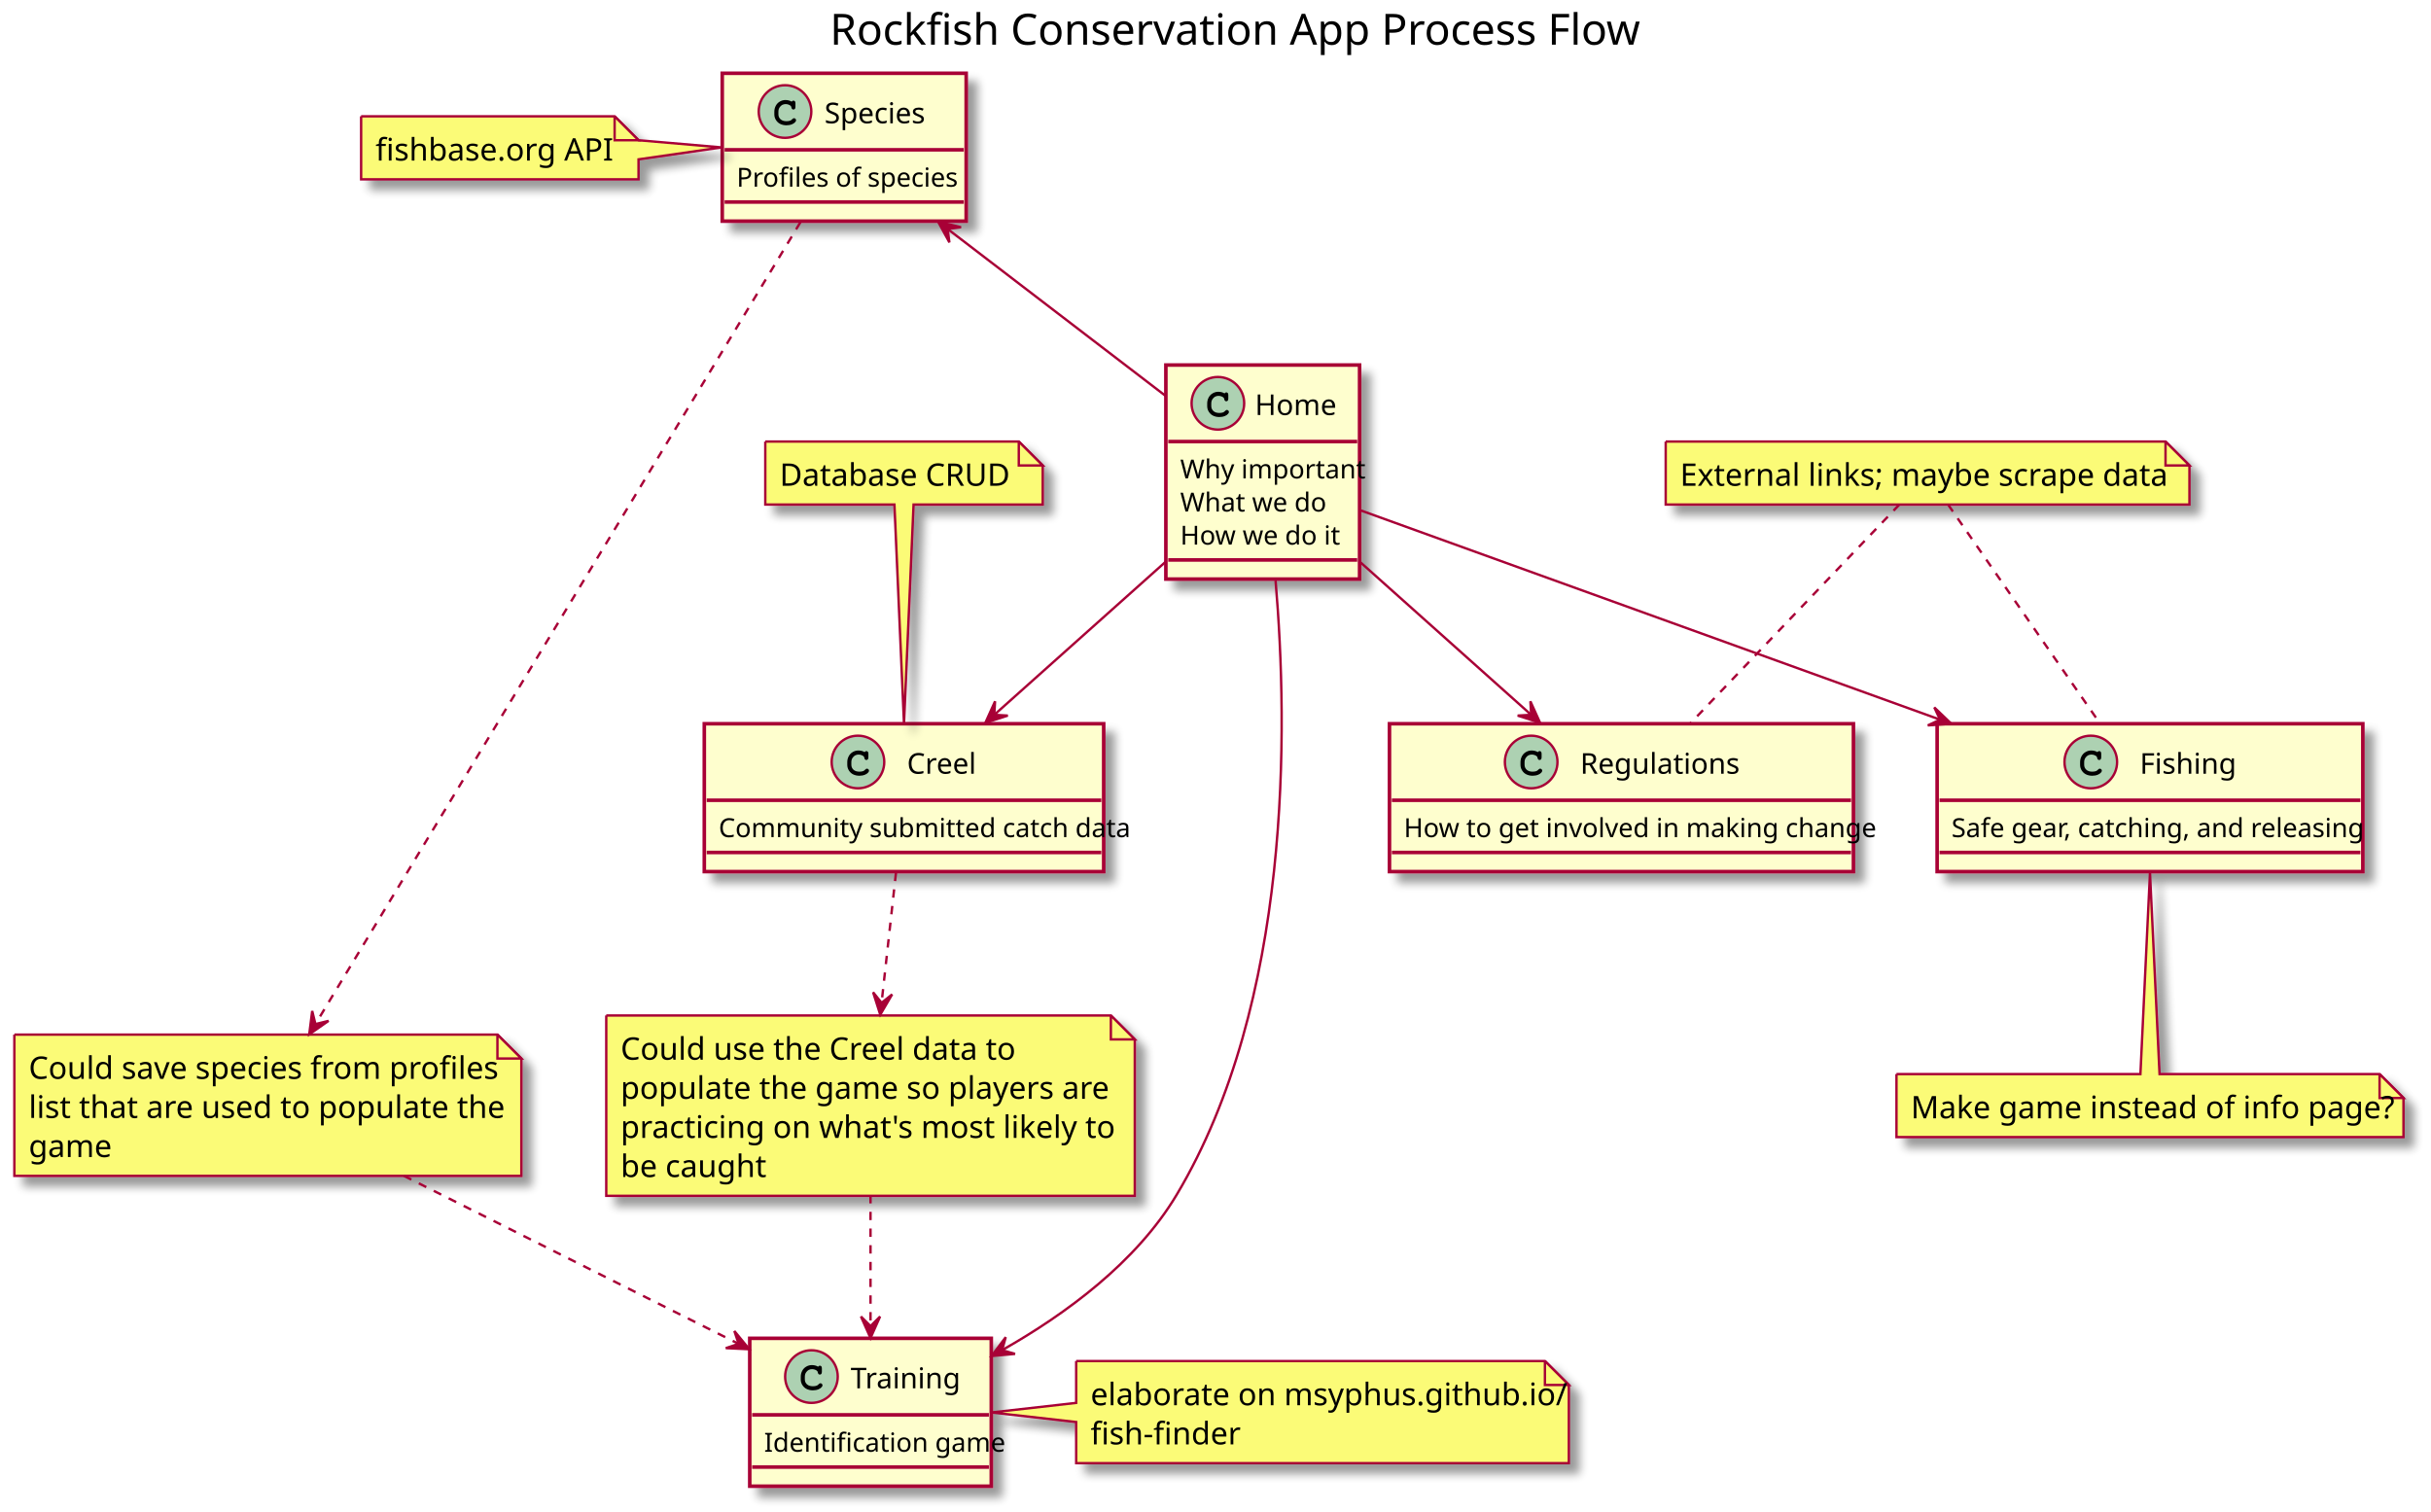
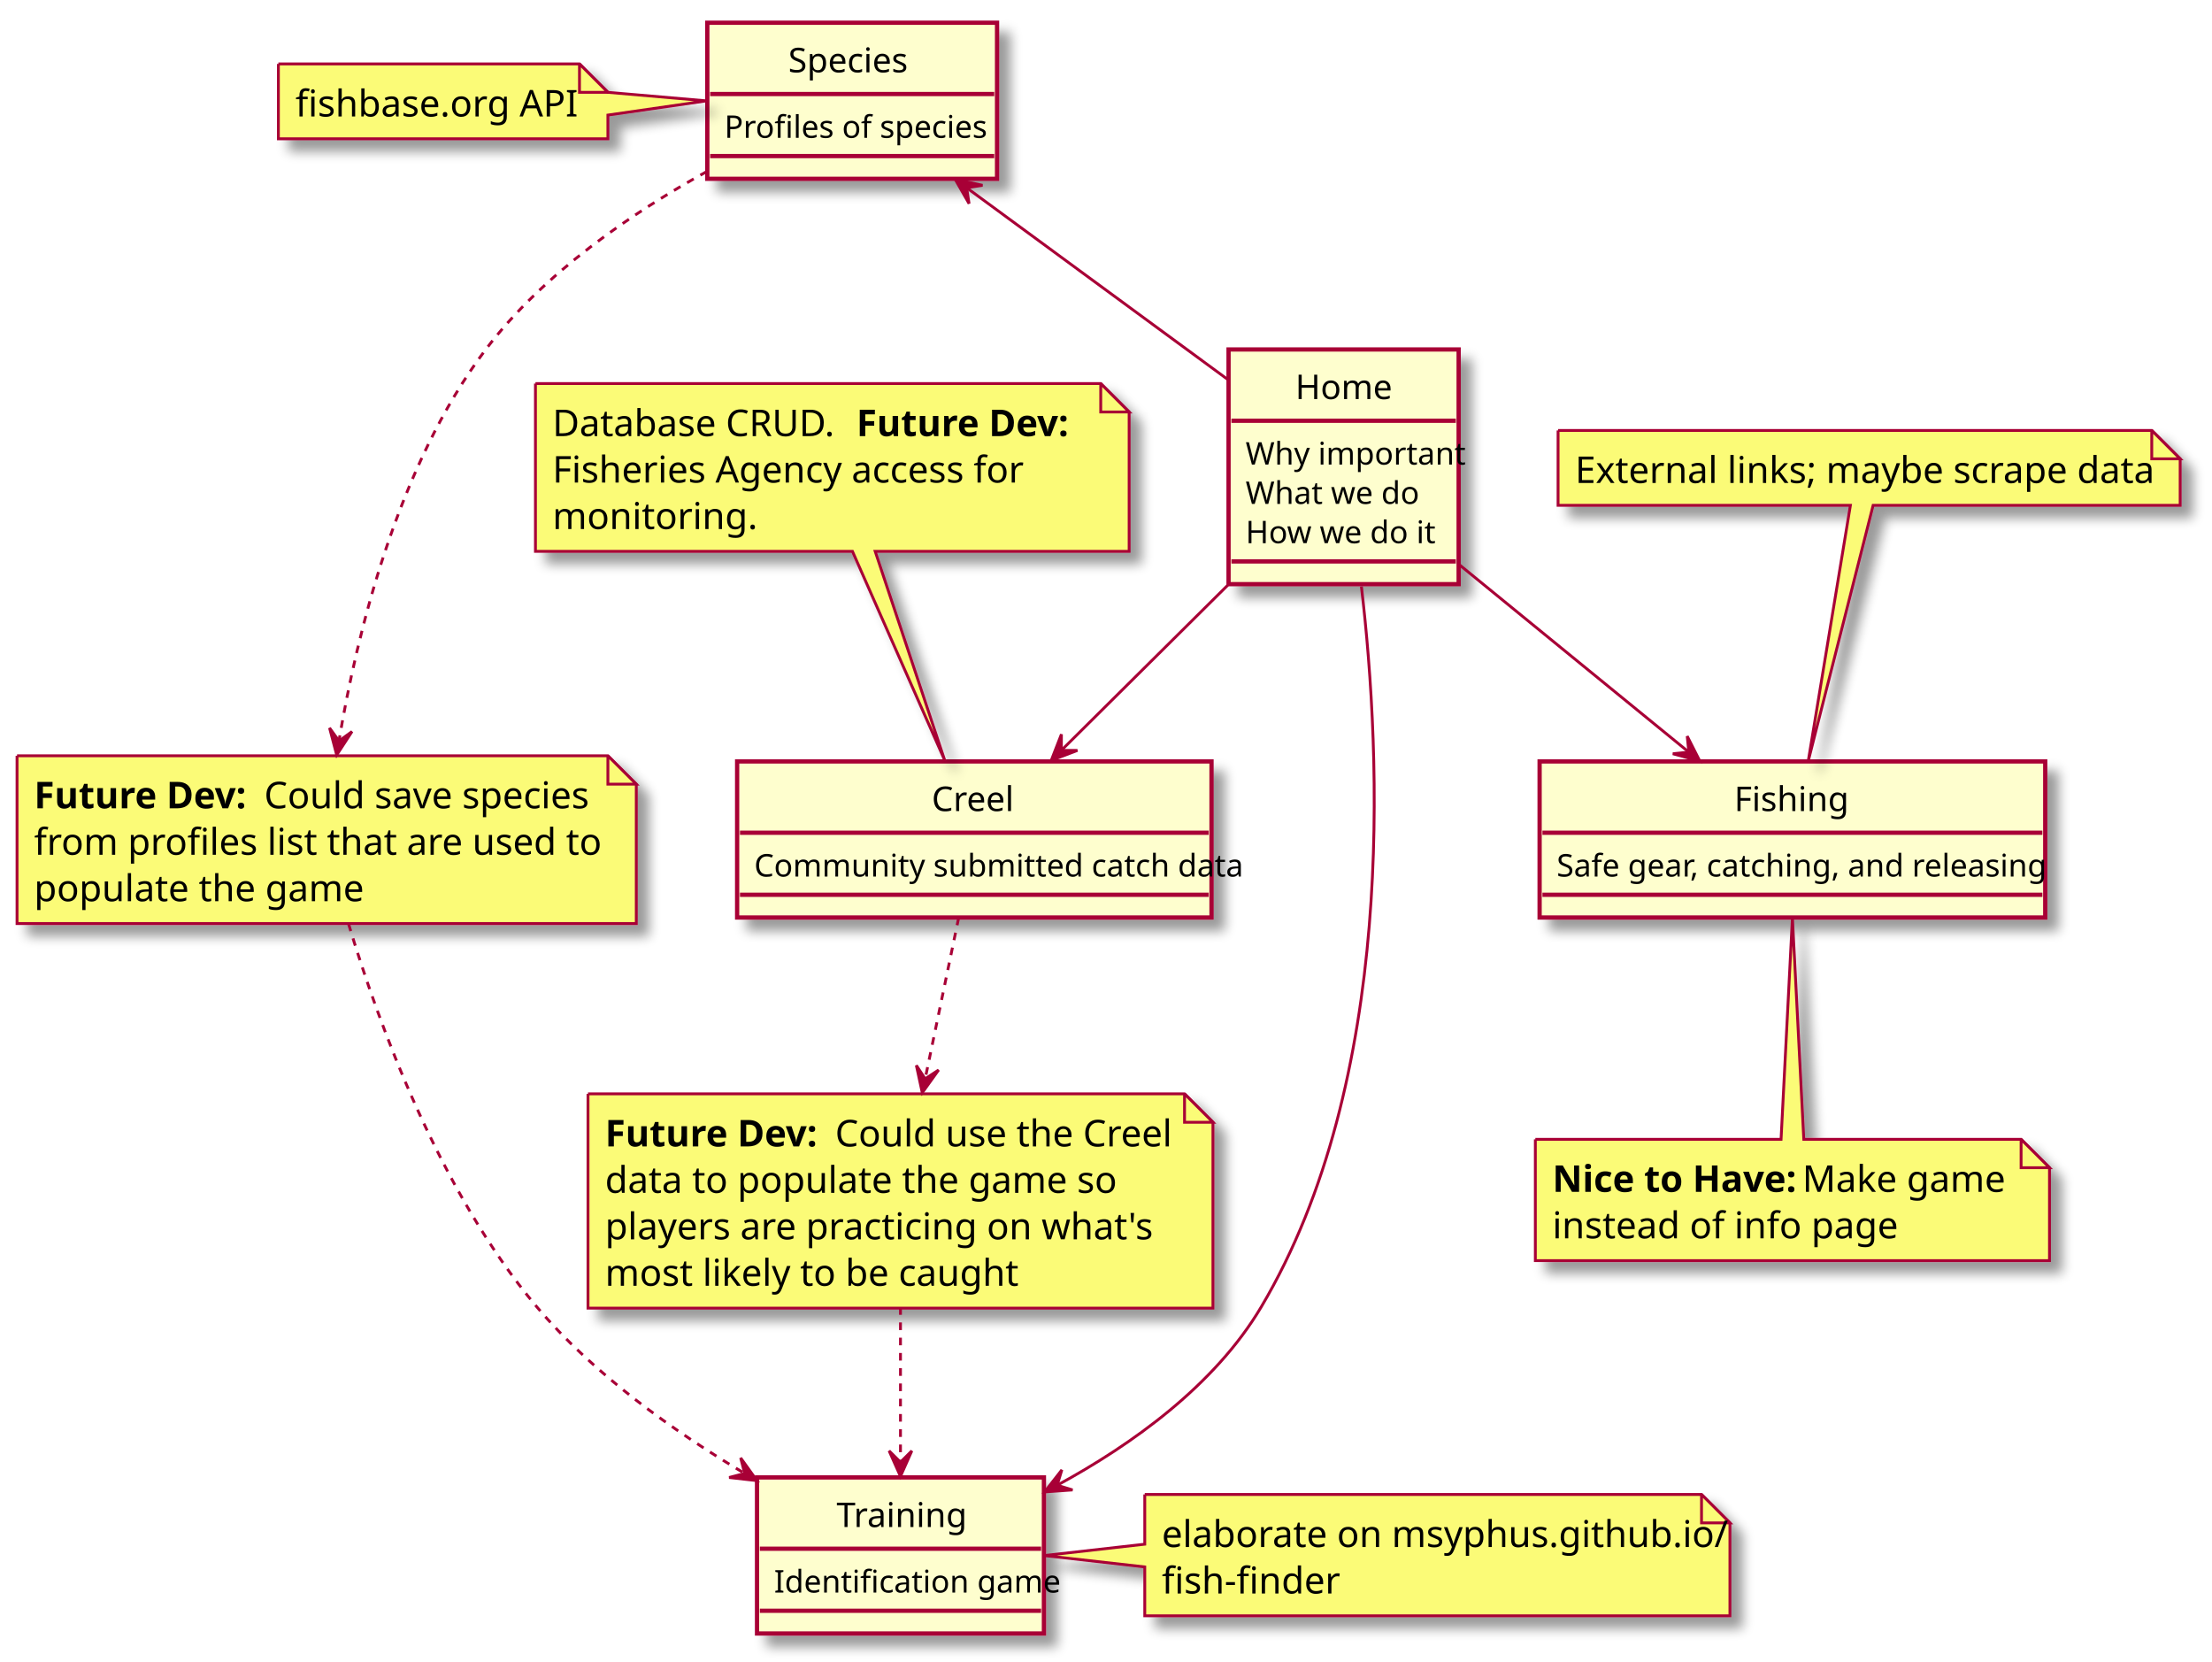
- <svg xmlns="http://www.w3.org/2000/svg" contentScriptType="application/ecmascript" contentStyleType="text/css" height="1265.236px" preserveAspectRatio="none" style="width:2035px;height:1265px;" version="1.1" viewBox="0 0 2035 1265" width="2035.988px" zoomAndPan="magnify">
+ <svg xmlns="http://www.w3.org/2000/svg" contentScriptType="application/ecmascript" contentStyleType="text/css" height="1524.275px" preserveAspectRatio="none" style="width:2029px;height:1524px;" version="1.1" viewBox="0 0 2029 1524" width="2029.761px" zoomAndPan="magnify">
  <defs>
-     <filter height="300%" id="f1p7uum3fku90g" width="300%" x="-1" y="-1">
-       <feGaussianBlur result="blurOut" stdDeviation="4.004" />
+     <filter height="300%" id="fye6xsoubwp5k" width="300%" x="-1" y="-1">
+       <feGaussianBlur result="blurOut" stdDeviation="5.211" />
      <feColorMatrix in="blurOut" result="blurOut2" type="matrix" values="0 0 0 0 0 0 0 0 0 0 0 0 0 0 0 0 0 0 .4 0" />
-       <feOffset dx="8.008" dy="8.008" in="blurOut2" result="blurOut3" />
+       <feOffset dx="10.422" dy="10.422" in="blurOut2" result="blurOut3" />
      <feBlend in="SourceGraphic" in2="blurOut3" mode="normal" />
    </filter>
  </defs>
  <g>
-     <text fill="#000000" font-family="sans-serif" font-size="36.035" lengthAdjust="spacingAndGlyphs" textLength="658.643" x="694.678" y="37.408">Rockfish Conservation App Process Flow</text>
-     <rect fill="#FEFECE" filter="url(#f1p7uum3fku90g)" height="179.191" id="Home" style="stroke: #A80036; stroke-width: 3.003;" width="162.158" x="975.953" y="305.58" />
-     <ellipse cx="1019.496" cy="337.611" fill="#ADD1B2" rx="22.021" ry="22.021" style="stroke: #A80036; stroke-width: 2.002;" />
-     <path d="M1025.032,329.353 Q1025.345,328.915 1025.72,328.696 Q1026.096,328.477 1026.534,328.477 Q1027.284,328.477 1027.754,329.009 Q1028.223,329.509 1028.223,330.729 L1028.223,333.638 Q1028.223,334.858 1027.754,335.39 Q1027.284,335.922 1026.534,335.922 Q1025.846,335.922 1025.439,335.515 Q1025.032,335.14 1024.813,334.108 Q1024.719,333.388 1024.344,333.013 Q1023.687,332.262 1022.467,331.824 Q1021.247,331.386 1019.996,331.386 Q1018.463,331.386 1017.181,332.043 Q1015.93,332.7 1014.929,334.201 Q1013.959,335.703 1013.959,337.767 L1013.959,339.957 Q1013.959,342.428 1015.742,344.086 Q1017.525,345.713 1020.716,345.713 Q1022.592,345.713 1023.906,345.212 Q1024.688,344.899 1025.533,344.024 Q1026.064,343.492 1026.346,343.335 Q1026.659,343.179 1027.065,343.179 Q1027.722,343.179 1028.223,343.711 Q1028.755,344.211 1028.755,344.899 Q1028.755,345.587 1028.066,346.401 Q1027.065,347.558 1025.47,348.215 Q1023.312,349.122 1020.716,349.122 Q1017.681,349.122 1015.273,347.871 Q1013.302,346.87 1011.926,344.743 Q1010.549,342.585 1010.549,340.02 L1010.549,337.705 Q1010.549,335.046 1011.769,332.762 Q1013.02,330.448 1015.21,329.228 Q1017.4,327.976 1019.871,327.976 Q1021.341,327.976 1022.624,328.321 Q1023.937,328.633 1025.032,329.353 Z " />
-     <text fill="#000000" font-family="sans-serif" font-size="24.023" lengthAdjust="spacingAndGlyphs" textLength="68.067" x="1050.526" y="347.441">Home</text>
-     <line style="stroke: #A80036; stroke-width: 3.003;" x1="977.955" x2="1136.11" y1="369.642" y2="369.642" />
-     <text fill="#000000" font-family="sans-serif" font-size="22.021" lengthAdjust="spacingAndGlyphs" textLength="138.135" x="987.965" y="400.51">Why important</text>
-     <text fill="#000000" font-family="sans-serif" font-size="22.021" lengthAdjust="spacingAndGlyphs" textLength="118.115" x="987.965" y="428.209">What we do</text>
-     <text fill="#000000" font-family="sans-serif" font-size="22.021" lengthAdjust="spacingAndGlyphs" textLength="130.127" x="987.965" y="455.908">How we do it</text>
-     <line style="stroke: #A80036; stroke-width: 3.003;" x1="977.955" x2="1136.11" y1="468.755" y2="468.755" />
-     <rect fill="#FEFECE" filter="url(#f1p7uum3fku90g)" height="123.793" id="Species" style="stroke: #A80036; stroke-width: 3.003;" width="204.199" x="604.59" y="61.341" />
-     <ellipse cx="657.142" cy="93.372" fill="#ADD1B2" rx="22.021" ry="22.021" style="stroke: #A80036; stroke-width: 2.002;" />
-     <path d="M662.678,85.114 Q662.991,84.676 663.367,84.457 Q663.742,84.239 664.18,84.239 Q664.931,84.239 665.4,84.77 Q665.869,85.271 665.869,86.491 L665.869,89.4 Q665.869,90.62 665.4,91.151 Q664.931,91.683 664.18,91.683 Q663.492,91.683 663.085,91.277 Q662.678,90.901 662.459,89.869 Q662.366,89.15 661.99,88.774 Q661.333,88.023 660.113,87.585 Q658.894,87.148 657.642,87.148 Q656.11,87.148 654.827,87.805 Q653.576,88.461 652.575,89.963 Q651.605,91.464 651.605,93.529 L651.605,95.719 Q651.605,98.19 653.388,99.847 Q655.171,101.474 658.362,101.474 Q660.239,101.474 661.552,100.974 Q662.334,100.661 663.179,99.785 Q663.711,99.253 663.992,99.097 Q664.305,98.94 664.712,98.94 Q665.369,98.94 665.869,99.472 Q666.401,99.973 666.401,100.661 Q666.401,101.349 665.713,102.162 Q664.712,103.32 663.116,103.977 Q660.958,104.884 658.362,104.884 Q655.327,104.884 652.919,103.632 Q650.948,102.632 649.572,100.504 Q648.196,98.346 648.196,95.781 L648.196,93.466 Q648.196,90.807 649.415,88.524 Q650.667,86.209 652.856,84.989 Q655.046,83.738 657.517,83.738 Q658.987,83.738 660.27,84.082 Q661.584,84.395 662.678,85.114 Z " />
-     <text fill="#000000" font-family="sans-serif" font-size="24.023" lengthAdjust="spacingAndGlyphs" textLength="90.088" x="690.174" y="103.202">Species</text>
-     <line style="stroke: #A80036; stroke-width: 3.003;" x1="606.592" x2="806.788" y1="125.404" y2="125.404" />
-     <text fill="#000000" font-family="sans-serif" font-size="22.021" lengthAdjust="spacingAndGlyphs" textLength="180.176" x="616.602" y="156.272">Profiles of species</text>
-     <line style="stroke: #A80036; stroke-width: 3.003;" x1="606.592" x2="806.788" y1="169.118" y2="169.118" />
-     <rect fill="#FEFECE" filter="url(#f1p7uum3fku90g)" height="123.793" id="Training" style="stroke: #A80036; stroke-width: 3.003;" width="202.197" x="627.613" y="1120.375" />
-     <ellipse cx="679.263" cy="1152.407" fill="#ADD1B2" rx="22.021" ry="22.021" style="stroke: #A80036; stroke-width: 2.002;" />
-     <path d="M684.8,1144.149 Q685.113,1143.711 685.488,1143.492 Q685.864,1143.273 686.302,1143.273 Q687.052,1143.273 687.521,1143.804 Q687.991,1144.305 687.991,1145.525 L687.991,1148.434 Q687.991,1149.654 687.521,1150.186 Q687.052,1150.717 686.302,1150.717 Q685.613,1150.717 685.207,1150.311 Q684.8,1149.936 684.581,1148.903 Q684.487,1148.184 684.112,1147.808 Q683.455,1147.058 682.235,1146.62 Q681.015,1146.182 679.764,1146.182 Q678.231,1146.182 676.949,1146.839 Q675.697,1147.496 674.696,1148.997 Q673.727,1150.498 673.727,1152.563 L673.727,1154.753 Q673.727,1157.224 675.51,1158.882 Q677.293,1160.508 680.483,1160.508 Q682.36,1160.508 683.674,1160.008 Q684.456,1159.695 685.301,1158.819 Q685.832,1158.287 686.114,1158.131 Q686.427,1157.975 686.833,1157.975 Q687.49,1157.975 687.991,1158.506 Q688.522,1159.007 688.522,1159.695 Q688.522,1160.383 687.834,1161.197 Q686.833,1162.354 685.238,1163.011 Q683.08,1163.918 680.483,1163.918 Q677.449,1163.918 675.04,1162.667 Q673.07,1161.666 671.693,1159.539 Q670.317,1157.38 670.317,1154.815 L670.317,1152.501 Q670.317,1149.842 671.537,1147.558 Q672.788,1145.243 674.978,1144.024 Q677.168,1142.772 679.639,1142.772 Q681.109,1142.772 682.391,1143.116 Q683.705,1143.429 684.8,1144.149 Z " />
-     <text fill="#000000" font-family="sans-serif" font-size="24.023" lengthAdjust="spacingAndGlyphs" textLength="90.088" x="712.095" y="1162.237">Training</text>
-     <line style="stroke: #A80036; stroke-width: 3.003;" x1="629.615" x2="827.808" y1="1184.438" y2="1184.438" />
-     <text fill="#000000" font-family="sans-serif" font-size="22.021" lengthAdjust="spacingAndGlyphs" textLength="178.174" x="639.625" y="1215.306">Identification game</text>
-     <line style="stroke: #A80036; stroke-width: 3.003;" x1="629.615" x2="827.808" y1="1228.152" y2="1228.152" />
-     <rect fill="#FEFECE" filter="url(#f1p7uum3fku90g)" height="123.793" id="Creel" style="stroke: #A80036; stroke-width: 3.003;" width="334.327" x="589.576" y="605.873" />
-     <ellipse cx="718.201" cy="637.904" fill="#ADD1B2" rx="22.021" ry="22.021" style="stroke: #A80036; stroke-width: 2.002;" />
-     <path d="M723.738,629.646 Q724.051,629.208 724.426,628.989 Q724.802,628.77 725.24,628.77 Q725.99,628.77 726.459,629.302 Q726.929,629.803 726.929,631.023 L726.929,633.932 Q726.929,635.152 726.459,635.683 Q725.99,636.215 725.24,636.215 Q724.551,636.215 724.145,635.808 Q723.738,635.433 723.519,634.401 Q723.425,633.681 723.05,633.306 Q722.393,632.555 721.173,632.117 Q719.953,631.679 718.702,631.679 Q717.169,631.679 715.887,632.336 Q714.635,632.993 713.634,634.495 Q712.665,635.996 712.665,638.061 L712.665,640.25 Q712.665,642.721 714.448,644.379 Q716.231,646.006 719.421,646.006 Q721.298,646.006 722.612,645.505 Q723.394,645.193 724.239,644.317 Q724.77,643.785 725.052,643.629 Q725.365,643.472 725.771,643.472 Q726.428,643.472 726.929,644.004 Q727.46,644.504 727.46,645.193 Q727.46,645.881 726.772,646.694 Q725.771,647.851 724.176,648.508 Q722.018,649.415 719.421,649.415 Q716.387,649.415 713.979,648.164 Q712.008,647.163 710.631,645.036 Q709.255,642.878 709.255,640.313 L709.255,637.998 Q709.255,635.339 710.475,633.056 Q711.726,630.741 713.916,629.521 Q716.106,628.27 718.577,628.27 Q720.047,628.27 721.329,628.614 Q722.643,628.927 723.738,629.646 Z " />
-     <text fill="#000000" font-family="sans-serif" font-size="24.023" lengthAdjust="spacingAndGlyphs" textLength="60.059" x="759.241" y="647.734">Creel</text>
-     <line style="stroke: #A80036; stroke-width: 3.003;" x1="591.578" x2="921.9" y1="669.936" y2="669.936" />
-     <text fill="#000000" font-family="sans-serif" font-size="22.021" lengthAdjust="spacingAndGlyphs" textLength="310.303" x="601.587" y="700.803">Community submitted catch data</text>
-     <line style="stroke: #A80036; stroke-width: 3.003;" x1="591.578" x2="921.9" y1="713.65" y2="713.65" />
-     <rect fill="#FEFECE" filter="url(#f1p7uum3fku90g)" height="123.793" id="Fishing" style="stroke: #A80036; stroke-width: 3.003;" width="356.348" x="1621.584" y="605.873" />
-     <ellipse cx="1750.209" cy="637.904" fill="#ADD1B2" rx="22.021" ry="22.021" style="stroke: #A80036; stroke-width: 2.002;" />
-     <path d="M1755.746,629.646 Q1756.059,629.208 1756.434,628.989 Q1756.809,628.77 1757.247,628.77 Q1757.998,628.77 1758.467,629.302 Q1758.937,629.803 1758.937,631.023 L1758.937,633.932 Q1758.937,635.152 1758.467,635.683 Q1757.998,636.215 1757.247,636.215 Q1756.559,636.215 1756.152,635.808 Q1755.746,635.433 1755.527,634.401 Q1755.433,633.681 1755.058,633.306 Q1754.401,632.555 1753.181,632.117 Q1751.961,631.679 1750.71,631.679 Q1749.177,631.679 1747.894,632.336 Q1746.643,632.993 1745.642,634.495 Q1744.672,635.996 1744.672,638.061 L1744.672,640.25 Q1744.672,642.721 1746.456,644.379 Q1748.238,646.006 1751.429,646.006 Q1753.306,646.006 1754.62,645.505 Q1755.402,645.193 1756.246,644.317 Q1756.778,643.785 1757.06,643.629 Q1757.372,643.472 1757.779,643.472 Q1758.436,643.472 1758.937,644.004 Q1759.468,644.504 1759.468,645.193 Q1759.468,645.881 1758.78,646.694 Q1757.779,647.851 1756.184,648.508 Q1754.025,649.415 1751.429,649.415 Q1748.395,649.415 1745.986,648.164 Q1744.016,647.163 1742.639,645.036 Q1741.263,642.878 1741.263,640.313 L1741.263,637.998 Q1741.263,635.339 1742.483,633.056 Q1743.734,630.741 1745.924,629.521 Q1748.113,628.27 1750.585,628.27 Q1752.055,628.27 1753.337,628.614 Q1754.651,628.927 1755.746,629.646 Z " />
-     <text fill="#000000" font-family="sans-serif" font-size="24.023" lengthAdjust="spacingAndGlyphs" textLength="82.08" x="1791.249" y="647.734">Fishing</text>
-     <line style="stroke: #A80036; stroke-width: 3.003;" x1="1623.585" x2="1975.93" y1="669.936" y2="669.936" />
-     <text fill="#000000" font-family="sans-serif" font-size="22.021" lengthAdjust="spacingAndGlyphs" textLength="332.325" x="1633.595" y="700.803">Safe gear, catching, and releasing</text>
-     <line style="stroke: #A80036; stroke-width: 3.003;" x1="1623.585" x2="1975.93" y1="713.65" y2="713.65" />
-     <rect fill="#FEFECE" filter="url(#f1p7uum3fku90g)" height="123.793" id="Regulations" style="stroke: #A80036; stroke-width: 3.003;" width="388.379" x="1163.136" y="605.873" />
-     <ellipse cx="1281.752" cy="637.904" fill="#ADD1B2" rx="22.021" ry="22.021" style="stroke: #A80036; stroke-width: 2.002;" />
-     <path d="M1287.288,629.646 Q1287.601,629.208 1287.976,628.989 Q1288.352,628.77 1288.79,628.77 Q1289.541,628.77 1290.01,629.302 Q1290.479,629.803 1290.479,631.023 L1290.479,633.932 Q1290.479,635.152 1290.01,635.683 Q1289.541,636.215 1288.79,636.215 Q1288.102,636.215 1287.695,635.808 Q1287.288,635.433 1287.069,634.401 Q1286.976,633.681 1286.6,633.306 Q1285.943,632.555 1284.723,632.117 Q1283.503,631.679 1282.252,631.679 Q1280.719,631.679 1279.437,632.336 Q1278.186,632.993 1277.185,634.495 Q1276.215,635.996 1276.215,638.061 L1276.215,640.25 Q1276.215,642.721 1277.998,644.379 Q1279.781,646.006 1282.972,646.006 Q1284.849,646.006 1286.162,645.505 Q1286.944,645.193 1287.789,644.317 Q1288.321,643.785 1288.602,643.629 Q1288.915,643.472 1289.322,643.472 Q1289.978,643.472 1290.479,644.004 Q1291.011,644.504 1291.011,645.193 Q1291.011,645.881 1290.323,646.694 Q1289.322,647.851 1287.726,648.508 Q1285.568,649.415 1282.972,649.415 Q1279.937,649.415 1277.529,648.164 Q1275.558,647.163 1274.182,645.036 Q1272.805,642.878 1272.805,640.313 L1272.805,637.998 Q1272.805,635.339 1274.025,633.056 Q1275.277,630.741 1277.466,629.521 Q1279.656,628.27 1282.127,628.27 Q1283.597,628.27 1284.88,628.614 Q1286.194,628.927 1287.288,629.646 Z " />
-     <text fill="#000000" font-family="sans-serif" font-size="24.023" lengthAdjust="spacingAndGlyphs" textLength="134.131" x="1322.792" y="647.734">Regulations</text>
-     <line style="stroke: #A80036; stroke-width: 3.003;" x1="1165.138" x2="1549.513" y1="669.936" y2="669.936" />
-     <text fill="#000000" font-family="sans-serif" font-size="22.021" lengthAdjust="spacingAndGlyphs" textLength="364.356" x="1175.148" y="700.803">How to get involved in making change</text>
-     <line style="stroke: #A80036; stroke-width: 3.003;" x1="1165.138" x2="1549.513" y1="713.65" y2="713.65" />
-     <path d="M302.295,97.376 L302.295,150.131 A0,0 0 0 0 302.295,150.131 L534.522,150.131 A0,0 0 0 0 534.522,150.131 L534.522,133.411 L604.054,123.402 L534.522,117.396 L534.522,117.396 L514.502,97.376 L302.295,97.376 A0,0 0 0 0 302.295,97.376 " fill="#FBFB77" filter="url(#f1p7uum3fku90g)" style="stroke: #A80036; stroke-width: 2.002;" />
-     <path d="M514.502,97.376 L514.502,117.396 L534.522,117.396 L514.502,97.376 " fill="#FBFB77" style="stroke: #A80036; stroke-width: 2.002;" />
-     <text fill="#000000" font-family="sans-serif" font-size="26.025" lengthAdjust="spacingAndGlyphs" textLength="190.186" x="314.307" y="134.403">fishbase.org API</text>
-     <path d="M900.88,1139.394 L900.88,1174.428 L829.955,1182.436 L900.88,1190.444 L900.88,1224.884 A0,0 0 0 0 900.88,1224.884 L1313.283,1224.884 A0,0 0 0 0 1313.283,1224.884 L1313.283,1159.414 L1293.263,1139.394 L900.88,1139.394 A0,0 0 0 0 900.88,1139.394 " fill="#FBFB77" filter="url(#f1p7uum3fku90g)" style="stroke: #A80036; stroke-width: 2.002;" />
-     <path d="M1293.263,1139.394 L1293.263,1159.414 L1313.283,1159.414 L1293.263,1139.394 " fill="#FBFB77" style="stroke: #A80036; stroke-width: 2.002;" />
-     <text fill="#000000" font-family="sans-serif" font-size="26.025" lengthAdjust="spacingAndGlyphs" textLength="370.362" x="912.891" y="1176.42">elaborate on msyphus.github.io/</text>
-     <text fill="#000000" font-family="sans-serif" font-size="26.025" lengthAdjust="spacingAndGlyphs" textLength="110.108" x="912.891" y="1209.155">fish-finder</text>
-     <path d="M640.626,369.642 L640.626,422.397 A0,0 0 0 0 640.626,422.397 L748.731,422.397 L756.739,605.853 L764.747,422.397 L872.852,422.397 A0,0 0 0 0 872.852,422.397 L872.852,389.662 L852.833,369.642 L640.626,369.642 A0,0 0 0 0 640.626,369.642 " fill="#FBFB77" filter="url(#f1p7uum3fku90g)" style="stroke: #A80036; stroke-width: 2.002;" />
-     <path d="M852.833,369.642 L852.833,389.662 L872.852,389.662 L852.833,369.642 " fill="#FBFB77" style="stroke: #A80036; stroke-width: 2.002;" />
-     <text fill="#000000" font-family="sans-serif" font-size="26.025" lengthAdjust="spacingAndGlyphs" textLength="190.186" x="652.637" y="406.669">Database CRUD</text>
-     <path d="M1587.55,899.159 L1587.55,951.914 A0,0 0 0 0 1587.55,951.914 L2011.965,951.914 A0,0 0 0 0 2011.965,951.914 L2011.965,919.179 L1991.945,899.159 L1807.765,899.159 L1799.758,730.595 L1791.75,899.159 L1587.55,899.159 A0,0 0 0 0 1587.55,899.159 " fill="#FBFB77" filter="url(#f1p7uum3fku90g)" style="stroke: #A80036; stroke-width: 2.002;" />
-     <path d="M1991.945,899.159 L1991.945,919.179 L2011.965,919.179 L1991.945,899.159 " fill="#FBFB77" style="stroke: #A80036; stroke-width: 2.002;" />
-     <text fill="#000000" font-family="sans-serif" font-size="26.025" lengthAdjust="spacingAndGlyphs" textLength="382.373" x="1599.562" y="936.186">Make game instead of info page?</text>
-     <path d="M1394.362,369.642 L1394.362,422.397 L1832.79,422.397 L1832.79,389.662 L1812.77,369.642 L1394.362,369.642 " fill="#FBFB77" filter="url(#f1p7uum3fku90g)" style="stroke: #A80036; stroke-width: 2.002;" />
-     <path d="M1812.77,369.642 L1812.77,389.662 L1832.79,389.662 L1812.77,369.642 " fill="#FBFB77" style="stroke: #A80036; stroke-width: 2.002;" />
-     <text fill="#000000" font-family="sans-serif" font-size="26.025" lengthAdjust="spacingAndGlyphs" textLength="396.387" x="1406.373" y="406.669">External links; maybe scrape data</text>
-     <path d="M12.012,866.127 L12.012,984.352 L436.426,984.352 L436.426,886.147 L416.407,866.127 L12.012,866.127 " fill="#FBFB77" filter="url(#f1p7uum3fku90g)" style="stroke: #A80036; stroke-width: 2.002;" />
-     <path d="M416.407,866.127 L416.407,886.147 L436.426,886.147 L416.407,866.127 " fill="#FBFB77" style="stroke: #A80036; stroke-width: 2.002;" />
-     <text fill="#000000" font-family="sans-serif" font-size="26.025" lengthAdjust="spacingAndGlyphs" textLength="372.364" x="24.023" y="903.154">Could save species from profiles</text>
-     <text fill="#000000" font-family="sans-serif" font-size="26.025" lengthAdjust="spacingAndGlyphs" textLength="374.366" x="24.023" y="935.889">list that are used to populate the</text>
-     <text fill="#000000" font-family="sans-serif" font-size="26.025" lengthAdjust="spacingAndGlyphs" textLength="64.063" x="24.023" y="968.624">game</text>
-     <path d="M507.496,850.111 L507.496,1001.071 L949.928,1001.071 L949.928,870.131 L929.908,850.111 L507.496,850.111 " fill="#FBFB77" filter="url(#f1p7uum3fku90g)" style="stroke: #A80036; stroke-width: 2.002;" />
-     <path d="M929.908,850.111 L929.908,870.131 L949.928,870.131 L929.908,850.111 " fill="#FBFB77" style="stroke: #A80036; stroke-width: 2.002;" />
-     <text fill="#000000" font-family="sans-serif" font-size="26.025" lengthAdjust="spacingAndGlyphs" textLength="316.309" x="519.507" y="887.138">Could use the Creel data to</text>
-     <text fill="#000000" font-family="sans-serif" font-size="26.025" lengthAdjust="spacingAndGlyphs" textLength="386.377" x="519.507" y="919.873">populate the game so players are</text>
-     <text fill="#000000" font-family="sans-serif" font-size="26.025" lengthAdjust="spacingAndGlyphs" textLength="392.383" x="519.507" y="952.608">practicing on what's most likely to</text>
-     <text fill="#000000" font-family="sans-serif" font-size="26.025" lengthAdjust="spacingAndGlyphs" textLength="114.111" x="519.507" y="985.343">be caught</text>
-     <path d="M975.769,470.264 C931.107,510.163 876.063,559.336 832.329,598.404 " fill="none" id="Home-&gt;Creel" style="stroke: #A80036; stroke-width: 2.002;" />
-     <polygon fill="#A80036" points="824.857,605.08,843.63,599.051,832.323,598.413,832.962,587.106,824.857,605.08" style="stroke: #A80036; stroke-width: 2.002;" />
-     <path d="M793.411,191.807 C849.115,234.46 920.999,289.504 975.629,331.335 " fill="none" id="Species&lt;-Home" style="stroke: #A80036; stroke-width: 2.002;" />
-     <polygon fill="#A80036" points="785.313,185.607,794.747,202.92,793.259,191.694,804.486,190.206,785.313,185.607" style="stroke: #A80036; stroke-width: 2.002;" />
-     <path d="M839.182,1130.093 C892.121,1100.091 951.213,1056.75 984.962,1000.258 C1081.28,839.031 1078.409,610.179 1067.781,486.042 " fill="none" id="Training&lt;-Home" style="stroke: #A80036; stroke-width: 2.002;" />
-     <polygon fill="#A80036" points="830.061,1135.166,849.699,1133.403,838.807,1130.299,841.911,1119.408,830.061,1135.166" style="stroke: #A80036; stroke-width: 2.002;" />
-     <path d="M1138.642,427.146 C1254.609,469.031 1470.014,546.833 1623.423,602.243 " fill="none" id="Home-&gt;Fishing" style="stroke: #A80036; stroke-width: 2.002;" />
-     <polygon fill="#A80036" points="1633.437,605.859,1619.213,592.205,1624.023,602.458,1613.771,607.268,1633.437,605.859" style="stroke: #A80036; stroke-width: 2.002;" />
-     <path d="M1138.296,470.264 C1182.957,510.163 1238.001,559.336 1281.736,598.404 " fill="none" id="Home-&gt;Regulations" style="stroke: #A80036; stroke-width: 2.002;" />
-     <polygon fill="#A80036" points="1289.207,605.08,1281.103,587.106,1281.741,598.413,1270.435,599.051,1289.207,605.08" style="stroke: #A80036; stroke-width: 2.002;" />
-     <path d="M1630.758,422.426 C1659.475,463.802 1718.012,548.146 1758.061,605.853 " fill="none" id="data-Fishing" style="stroke: #A80036; stroke-width: 2.002; stroke-dasharray: 7.0,7.0;" />
-     <path d="M1589.929,422.426 C1550.404,463.802 1469.837,548.146 1414.714,605.853 " fill="none" id="data-Regulations" style="stroke: #A80036; stroke-width: 2.002; stroke-dasharray: 7.0,7.0;" />
-     <path d="M670.03,186.021 C581.414,332.55 356.13,705.066 264.2,857.072 " fill="none" id="Species-&gt;idea1" style="stroke: #A80036; stroke-width: 2.002; stroke-dasharray: 7.0,7.0;" />
-     <polygon fill="#A80036" points="258.869,865.891,275.047,854.62,264.05,857.327,261.344,846.33,258.869,865.891" style="stroke: #A80036; stroke-width: 2.002;" />
-     <path d="M338.066,984.337 C421.906,1026.422 535.287,1083.338 618.304,1125.011 " fill="none" id="idea1-&gt;Training" style="stroke: #A80036; stroke-width: 2.002; stroke-dasharray: 7.0,7.0;" />
-     <polygon fill="#A80036" points="627.255,1129.504,614.744,1114.265,618.308,1125.014,607.559,1128.578,627.255,1129.504" style="stroke: #A80036; stroke-width: 2.002;" />
-     <path d="M750.026,730.595 C746.445,762.952 741.981,803.282 738.065,838.664 " fill="none" id="Creel-&gt;idea2" style="stroke: #A80036; stroke-width: 2.002; stroke-dasharray: 7.0,7.0;" />
-     <polygon fill="#A80036" points="736.87,849.471,746.811,832.444,737.971,839.522,730.893,830.682,736.87,849.471" style="stroke: #A80036; stroke-width: 2.002;" />
-     <path d="M728.712,1000.436 C728.712,1034.856 728.712,1075.718 728.712,1109.801 " fill="none" id="idea2-&gt;Training" style="stroke: #A80036; stroke-width: 2.002; stroke-dasharray: 7.0,7.0;" />
-     <polygon fill="#A80036" points="728.712,1120.147,736.72,1102.129,728.712,1110.137,720.704,1102.129,728.712,1120.147" style="stroke: #A80036; stroke-width: 2.002;" />
+     <rect fill="#FEFECE" filter="url(#fye6xsoubwp5k)" height="215.226" id="Home" style="stroke: #A80036; stroke-width: 3.908;" width="211.053" x="1126.921" y="320.488" />
+     <text fill="#000000" font-family="sans-serif" font-size="31.267" lengthAdjust="spacingAndGlyphs" textLength="88.59" x="1188.153" y="365.975">Home</text>
+     <line style="stroke: #A80036; stroke-width: 3.908;" x1="1129.527" x2="1335.369" y1="385.873" y2="385.873" />
+     <text fill="#000000" font-family="sans-serif" font-size="28.662" lengthAdjust="spacingAndGlyphs" textLength="179.786" x="1142.555" y="426.048">Why important</text>
+     <text fill="#000000" font-family="sans-serif" font-size="28.662" lengthAdjust="spacingAndGlyphs" textLength="153.73" x="1142.555" y="462.099">What we do</text>
+     <text fill="#000000" font-family="sans-serif" font-size="28.662" lengthAdjust="spacingAndGlyphs" textLength="169.364" x="1142.555" y="498.15">How we do it</text>
+     <line style="stroke: #A80036; stroke-width: 3.908;" x1="1129.527" x2="1335.369" y1="514.87" y2="514.87" />
+     <rect fill="#FEFECE" filter="url(#fye6xsoubwp5k)" height="143.125" id="Species" style="stroke: #A80036; stroke-width: 3.908;" width="265.771" x="648.794" y="20.845" />
+     <text fill="#000000" font-family="sans-serif" font-size="31.267" lengthAdjust="spacingAndGlyphs" textLength="117.252" x="723.053" y="66.331">Species</text>
+     <line style="stroke: #A80036; stroke-width: 3.908;" x1="651.399" x2="911.959" y1="86.229" y2="86.229" />
+     <text fill="#000000" font-family="sans-serif" font-size="28.662" lengthAdjust="spacingAndGlyphs" textLength="234.504" x="664.428" y="126.405">Profiles of species</text>
+     <line style="stroke: #A80036; stroke-width: 3.908;" x1="651.399" x2="911.959" y1="143.125" y2="143.125" />
+     <rect fill="#FEFECE" filter="url(#fye6xsoubwp5k)" height="143.125" id="Training" style="stroke: #A80036; stroke-width: 3.908;" width="263.165" x="694.392" y="1354.911" />
+     <text fill="#000000" font-family="sans-serif" font-size="31.267" lengthAdjust="spacingAndGlyphs" textLength="117.252" x="767.349" y="1400.397">Training</text>
+     <line style="stroke: #A80036; stroke-width: 3.908;" x1="696.997" x2="954.952" y1="1420.295" y2="1420.295" />
+     <text fill="#000000" font-family="sans-serif" font-size="28.662" lengthAdjust="spacingAndGlyphs" textLength="231.898" x="710.025" y="1460.471">Identification game</text>
+     <line style="stroke: #A80036; stroke-width: 3.908;" x1="696.997" x2="954.952" y1="1477.191" y2="1477.191" />
+     <rect fill="#FEFECE" filter="url(#fye6xsoubwp5k)" height="143.125" id="Creel" style="stroke: #A80036; stroke-width: 3.908;" width="435.135" x="676.153" y="698.3" />
+     <text fill="#000000" font-family="sans-serif" font-size="31.267" lengthAdjust="spacingAndGlyphs" textLength="78.168" x="854.636" y="743.786">Creel</text>
+     <line style="stroke: #A80036; stroke-width: 3.908;" x1="678.758" x2="1108.682" y1="763.684" y2="763.684" />
+     <text fill="#000000" font-family="sans-serif" font-size="28.662" lengthAdjust="spacingAndGlyphs" textLength="403.868" x="691.786" y="803.86">Community submitted catch data</text>
+     <line style="stroke: #A80036; stroke-width: 3.908;" x1="678.758" x2="1108.682" y1="820.58" y2="820.58" />
+     <rect fill="#FEFECE" filter="url(#fye6xsoubwp5k)" height="143.125" id="Fishing" style="stroke: #A80036; stroke-width: 3.908;" width="463.796" x="1412.234" y="698.3" />
+     <text fill="#000000" font-family="sans-serif" font-size="31.267" lengthAdjust="spacingAndGlyphs" textLength="106.829" x="1590.718" y="743.786">Fishing</text>
+     <line style="stroke: #A80036; stroke-width: 3.908;" x1="1414.84" x2="1873.425" y1="763.684" y2="763.684" />
+     <text fill="#000000" font-family="sans-serif" font-size="28.662" lengthAdjust="spacingAndGlyphs" textLength="432.529" x="1427.868" y="803.86">Safe gear, catching, and releasing</text>
+     <line style="stroke: #A80036; stroke-width: 3.908;" x1="1414.84" x2="1873.425" y1="820.58" y2="820.58" />
+     <path d="M255.349,58.626 L255.349,127.287 A0,0 0 0 0 255.349,127.287 L557.598,127.287 A0,0 0 0 0 557.598,127.287 L557.598,105.527 L648.096,92.499 L557.598,84.682 L557.598,84.682 L531.542,58.626 L255.349,58.626 A0,0 0 0 0 255.349,58.626 " fill="#FBFB77" filter="url(#fye6xsoubwp5k)" style="stroke: #A80036; stroke-width: 2.606;" />
+     <path d="M531.542,58.626 L531.542,84.682 L557.598,84.682 L531.542,58.626 " fill="#FBFB77" style="stroke: #A80036; stroke-width: 2.606;" />
+     <text fill="#000000" font-family="sans-serif" font-size="33.873" lengthAdjust="spacingAndGlyphs" textLength="247.532" x="270.982" y="106.817">fishbase.org API</text>
+     <path d="M1050.056,1370.544 L1050.056,1416.142 L957.745,1426.565 L1050.056,1436.987 L1050.056,1481.812 A0,0 0 0 0 1050.056,1481.812 L1586.809,1481.812 A0,0 0 0 0 1586.809,1481.812 L1586.809,1396.601 L1560.753,1370.544 L1050.056,1370.544 A0,0 0 0 0 1050.056,1370.544 " fill="#FBFB77" filter="url(#fye6xsoubwp5k)" style="stroke: #A80036; stroke-width: 2.606;" />
+     <path d="M1560.753,1370.544 L1560.753,1396.601 L1586.809,1396.601 L1560.753,1370.544 " fill="#FBFB77" style="stroke: #A80036; stroke-width: 2.606;" />
+     <text fill="#000000" font-family="sans-serif" font-size="33.873" lengthAdjust="spacingAndGlyphs" textLength="482.036" x="1065.69" y="1418.735">elaborate on msyphus.github.io/</text>
+     <text fill="#000000" font-family="sans-serif" font-size="33.873" lengthAdjust="spacingAndGlyphs" textLength="143.308" x="1065.69" y="1461.341">fish-finder</text>
+     <path d="M491.155,351.756 L491.155,505.628 A0,0 0 0 0 491.155,505.628 L781.932,505.628 L866.666,697.55 L802.777,505.628 L1035.725,505.628 A0,0 0 0 0 1035.725,505.628 L1035.725,377.812 L1009.669,351.756 L491.155,351.756 A0,0 0 0 0 491.155,351.756 " fill="#FBFB77" filter="url(#fye6xsoubwp5k)" style="stroke: #A80036; stroke-width: 2.606;" />
+     <path d="M1009.669,351.756 L1009.669,377.812 L1035.725,377.812 L1009.669,351.756 " fill="#FBFB77" style="stroke: #A80036; stroke-width: 2.606;" />
+     <text fill="#000000" font-family="sans-serif" font-size="33.873" lengthAdjust="spacingAndGlyphs" textLength="257.954" x="506.789" y="399.947">Database CRUD.</text>
+     <text fill="#000000" font-family="sans-serif" font-size="33.873" font-weight="bold" lengthAdjust="spacingAndGlyphs" textLength="190.209" x="785.588" y="399.947">Future Dev:</text>
+     <text fill="#000000" font-family="sans-serif" font-size="33.873" lengthAdjust="spacingAndGlyphs" textLength="0" x="996.641" y="399.947" />
+     <text fill="#000000" font-family="sans-serif" font-size="33.873" lengthAdjust="spacingAndGlyphs" textLength="429.924" x="506.789" y="442.552">Fisheries Agency access for</text>
+     <text fill="#000000" font-family="sans-serif" font-size="33.873" lengthAdjust="spacingAndGlyphs" textLength="166.758" x="506.789" y="485.158">monitoring.</text>
+     <path d="M1408.326,1044.845 L1408.326,1156.112 A0,0 0 0 0 1408.326,1156.112 L1879.939,1156.112 A0,0 0 0 0 1879.939,1156.112 L1879.939,1070.901 L1853.883,1044.845 L1654.555,1044.845 L1644.132,841.632 L1633.71,1044.845 L1408.326,1044.845 A0,0 0 0 0 1408.326,1044.845 " fill="#FBFB77" filter="url(#fye6xsoubwp5k)" style="stroke: #A80036; stroke-width: 2.606;" />
+     <path d="M1853.883,1044.845 L1853.883,1070.901 L1879.939,1070.901 L1853.883,1044.845 " fill="#FBFB77" style="stroke: #A80036; stroke-width: 2.606;" />
+     <text fill="#000000" font-family="sans-serif" font-size="33.873" font-weight="bold" lengthAdjust="spacingAndGlyphs" textLength="218.87" x="1423.959" y="1093.036">Nice to Have:</text>
+     <text fill="#000000" font-family="sans-serif" font-size="33.873" lengthAdjust="spacingAndGlyphs" textLength="177.181" x="1653.252" y="1093.036">Make game</text>
+     <text fill="#000000" font-family="sans-serif" font-size="33.873" lengthAdjust="spacingAndGlyphs" textLength="291.827" x="1423.959" y="1135.641">instead of info page</text>
+     <path d="M1429.17,394.748 L1429.17,463.41 A0,0 0 0 0 1429.17,463.41 L1697.315,463.41 L1658.64,698.037 L1718.16,463.41 L1999.796,463.41 A0,0 0 0 0 1999.796,463.41 L1999.796,420.804 L1973.741,394.748 L1429.17,394.748 A0,0 0 0 0 1429.17,394.748 " fill="#FBFB77" filter="url(#fye6xsoubwp5k)" style="stroke: #A80036; stroke-width: 2.606;" />
+     <path d="M1973.741,394.748 L1973.741,420.804 L1999.796,420.804 L1973.741,394.748 " fill="#FBFB77" style="stroke: #A80036; stroke-width: 2.606;" />
+     <text fill="#000000" font-family="sans-serif" font-size="33.873" lengthAdjust="spacingAndGlyphs" textLength="515.908" x="1444.804" y="442.939">External links; maybe scrape data</text>
+     <path d="M15.634,693.089 L15.634,846.962 L583.654,846.962 L583.654,719.145 L557.598,693.089 L15.634,693.089 " fill="#FBFB77" filter="url(#fye6xsoubwp5k)" style="stroke: #A80036; stroke-width: 2.606;" />
+     <path d="M557.598,693.089 L557.598,719.145 L583.654,719.145 L557.598,693.089 " fill="#FBFB77" style="stroke: #A80036; stroke-width: 2.606;" />
+     <text fill="#000000" font-family="sans-serif" font-size="33.873" font-weight="bold" lengthAdjust="spacingAndGlyphs" textLength="190.209" x="31.267" y="741.28">Future Dev:</text>
+     <text fill="#000000" font-family="sans-serif" font-size="33.873" lengthAdjust="spacingAndGlyphs" textLength="291.827" x="242.321" y="741.28">Could save species</text>
+     <text fill="#000000" font-family="sans-serif" font-size="33.873" lengthAdjust="spacingAndGlyphs" textLength="484.641" x="31.267" y="783.885">from profiles list that are used to</text>
+     <text fill="#000000" font-family="sans-serif" font-size="33.873" lengthAdjust="spacingAndGlyphs" textLength="278.799" x="31.267" y="826.491">populate the game</text>
+     <path d="M539.359,1003.155 L539.359,1199.634 L1112.59,1199.634 L1112.59,1029.211 L1086.534,1003.155 L539.359,1003.155 " fill="#FBFB77" filter="url(#fye6xsoubwp5k)" style="stroke: #A80036; stroke-width: 2.606;" />
+     <path d="M1086.534,1003.155 L1086.534,1029.211 L1112.59,1029.211 L1086.534,1003.155 " fill="#FBFB77" style="stroke: #A80036; stroke-width: 2.606;" />
+     <text fill="#000000" font-family="sans-serif" font-size="33.873" font-weight="bold" lengthAdjust="spacingAndGlyphs" textLength="190.209" x="554.992" y="1051.346">Future Dev:</text>
+     <text fill="#000000" font-family="sans-serif" font-size="33.873" lengthAdjust="spacingAndGlyphs" textLength="297.038" x="766.046" y="1051.346">Could use the Creel</text>
+     <text fill="#000000" font-family="sans-serif" font-size="33.873" lengthAdjust="spacingAndGlyphs" textLength="440.346" x="554.992" y="1093.952">data to populate the game so</text>
+     <text fill="#000000" font-family="sans-serif" font-size="33.873" lengthAdjust="spacingAndGlyphs" textLength="474.219" x="554.992" y="1136.557">players are practicing on what's</text>
+     <text fill="#000000" font-family="sans-serif" font-size="33.873" lengthAdjust="spacingAndGlyphs" textLength="362.178" x="554.992" y="1179.163">most likely to be caught</text>
+     <path d="M1126.202,536.654 C1077.139,585.34 1019.831,642.21 974.389,687.302 " fill="none" id="Home-&gt;Creel" style="stroke: #A80036; stroke-width: 2.606;" />
+     <polygon fill="#A80036" points="964.29,697.321,988.279,688.205,973.539,688.146,973.599,673.406,964.29,697.321" style="stroke: #A80036; stroke-width: 2.606;" />
+     <path d="M887.516,172.798 C959.444,225.601 1054.23,295.183 1126.236,348.045 " fill="none" id="Species&lt;-Home" style="stroke: #A80036; stroke-width: 2.606;" />
+     <polygon fill="#A80036" points="876.174,164.473,888.904,186.755,886.674,172.185,901.244,169.955,876.174,164.473" style="stroke: #A80036; stroke-width: 2.606;" />
+     <path d="M969.986,1361.941 C1038.289,1324.79 1114.136,1270.625 1156.886,1198.575 C1280.182,990.776 1267.175,694.53 1248.78,537.866 " fill="none" id="Training&lt;-Home" style="stroke: #A80036; stroke-width: 2.606;" />
+     <polygon fill="#A80036" points="958.216,1368.218,983.813,1366.379,969.712,1362.087,974.004,1347.986,958.216,1368.218" style="stroke: #A80036; stroke-width: 2.606;" />
+     <path d="M1338.467,517.787 C1403.328,570.743 1485.636,637.944 1548.499,689.267 " fill="none" id="Home-&gt;Fishing" style="stroke: #A80036; stroke-width: 2.606;" />
+     <polygon fill="#A80036" points="1559.206,698.008,1547.635,675.103,1549.115,689.768,1534.45,691.248,1559.206,698.008" style="stroke: #A80036; stroke-width: 2.606;" />
+     <path d="M648.513,157.206 C579.287,195.527 498.347,250.739 445.557,320.488 C364.346,427.79 327.216,582.255 311.075,678.61 " fill="none" id="Species-&gt;idea1" style="stroke: #A80036; stroke-width: 2.606; stroke-dasharray: 7.0,7.0;" />
+     <polygon fill="#A80036" points="308.841,692.391,322.876,670.906,310.922,679.53,302.298,667.577,308.841,692.391" style="stroke: #A80036; stroke-width: 2.606;" />
+     <path d="M319.694,847.174 C346.985,938.031 402.945,1092.465 492.458,1198.575 C544.635,1260.427 617.845,1312.437 682.388,1350.854 " fill="none" id="idea1-&gt;Training" style="stroke: #A80036; stroke-width: 2.606; stroke-dasharray: 7.0,7.0;" />
+     <polygon fill="#A80036" points="694.329,1357.869,679.384,1337.007,683.095,1351.272,668.83,1354.983,694.329,1357.869" style="stroke: #A80036; stroke-width: 2.606;" />
+     <path d="M879.353,841.632 C870.478,884.303 858.891,940.006 848.781,988.606 " fill="none" id="Creel-&gt;idea2" style="stroke: #A80036; stroke-width: 2.606; stroke-dasharray: 7.0,7.0;" />
+     <polygon fill="#A80036" points="845.975,1002.108,860.951,981.269,848.626,989.352,840.542,977.027,845.975,1002.108" style="stroke: #A80036; stroke-width: 2.606;" />
+     <path d="M825.975,1198.76 C825.975,1243.909 825.975,1297.338 825.975,1340.821 " fill="none" id="idea2-&gt;Training" style="stroke: #A80036; stroke-width: 2.606; stroke-dasharray: 7.0,7.0;" />
+     <polygon fill="#A80036" points="825.975,1353.976,836.397,1330.526,825.975,1340.948,815.552,1330.526,825.975,1353.976" style="stroke: #A80036; stroke-width: 2.606;" />
  </g>
</svg>
